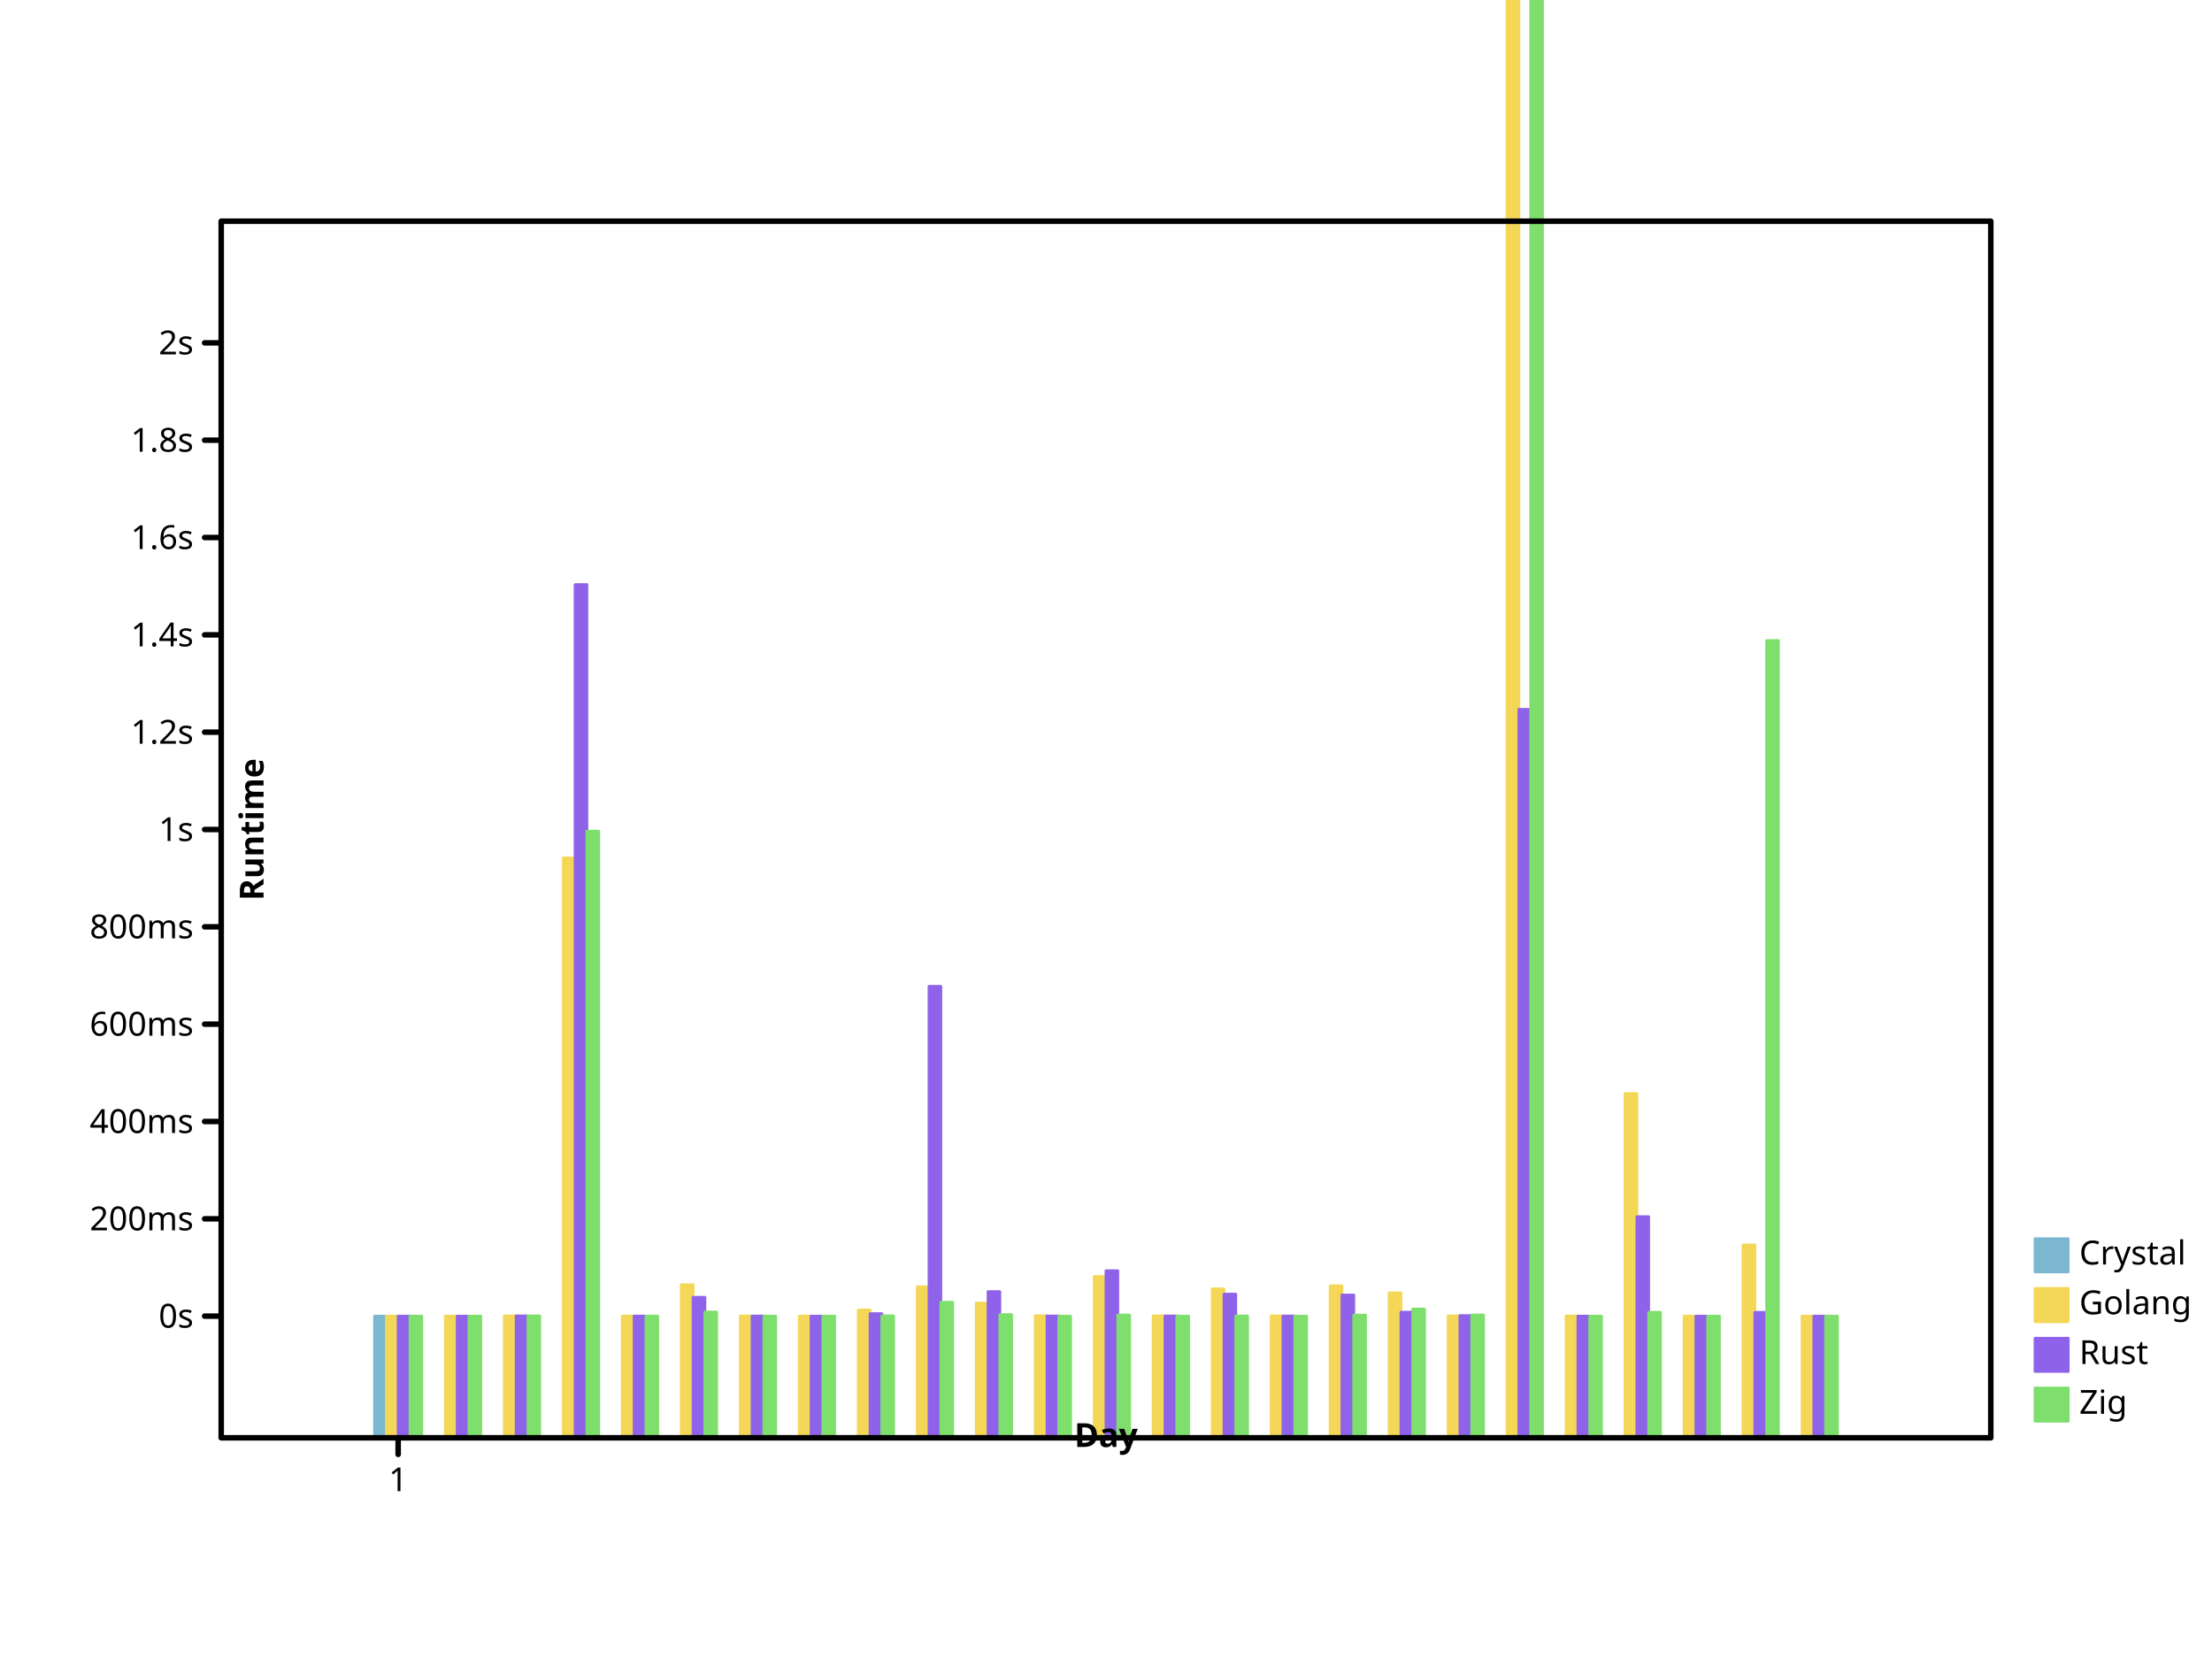
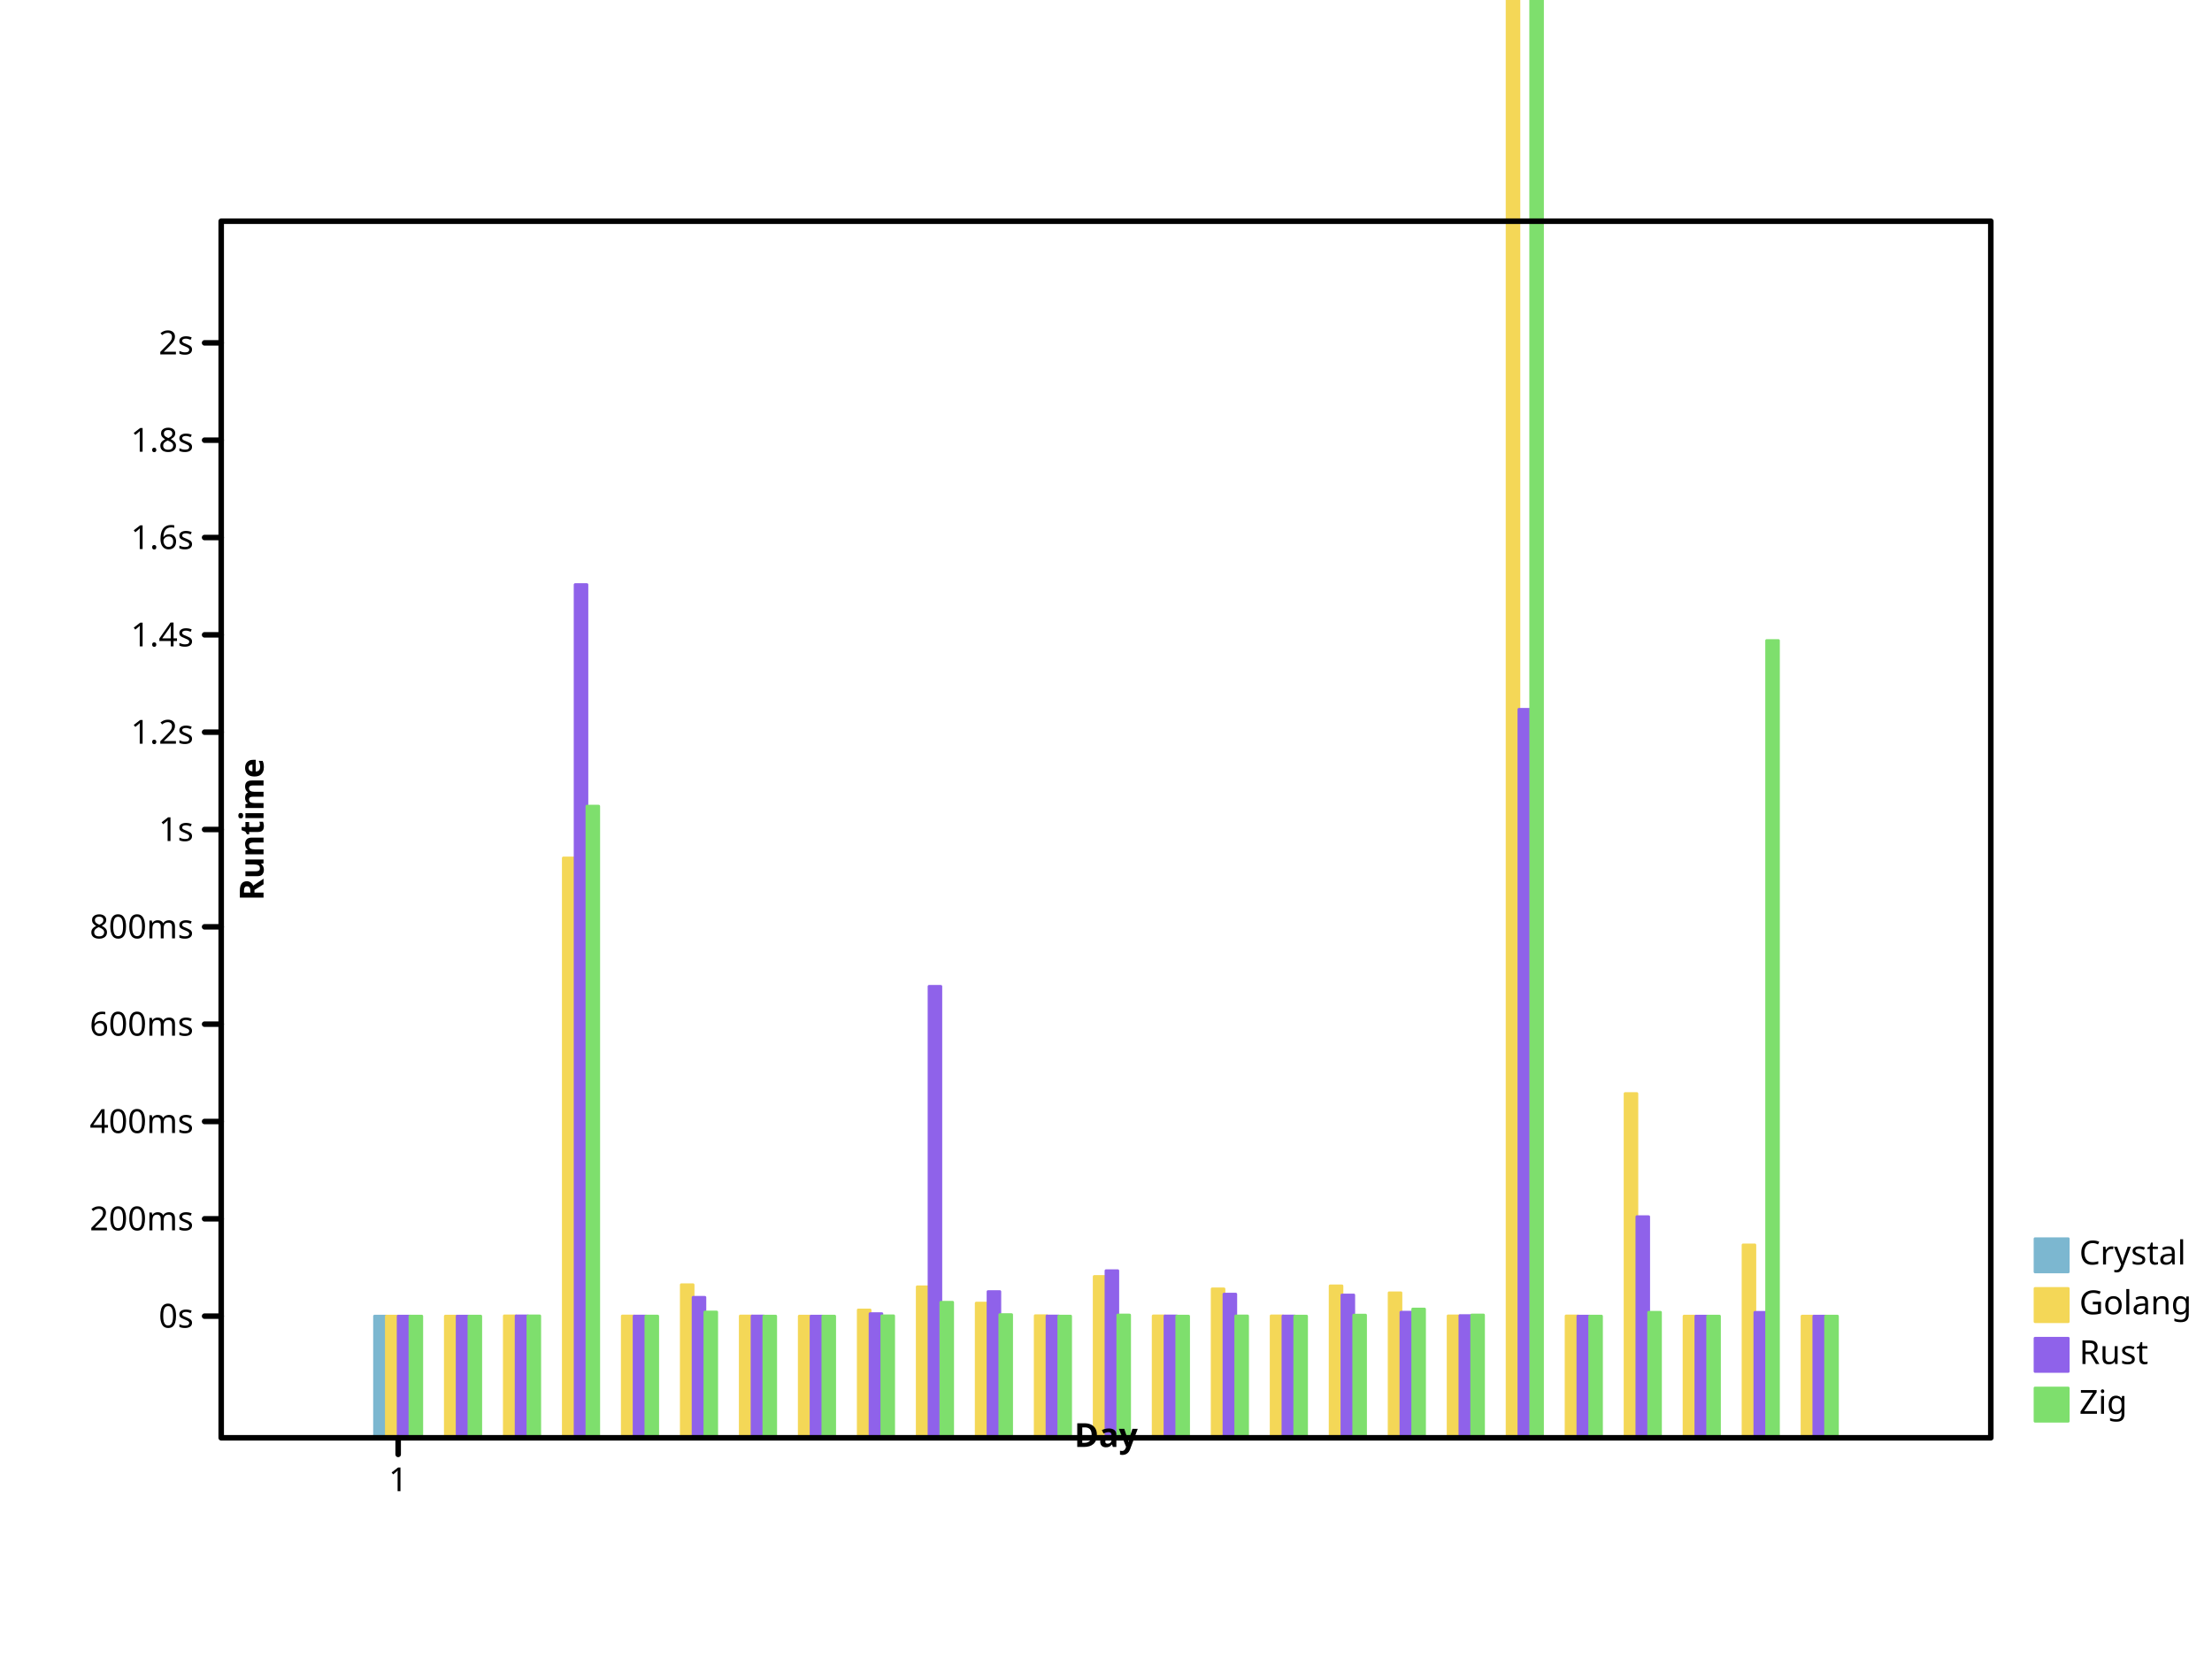
- <svg xmlns="http://www.w3.org/2000/svg" viewbox="0 0 800 600" preserveAspectRatio="xMidYMid meet" width="800" height="600">
+ <svg xmlns="http://www.w3.org/2000/svg" preserveAspectRatio="xMidYMid meet" width="800" height="600" viewbox="0 0 800 600">
  <defs>
-     <marker id="circle" viewBox="0 0 10 10 " refX="5" refY="5" markerUnits="userSpaceOnUse" markerWidth="2%" markerHeight="2%">
-       <circle r="3" fill="none" stroke="black" cx="5" cy="5" />
+     <marker viewBox="0 0 10 10 " refX="5" refY="5" markerUnits="userSpaceOnUse" markerWidth="2%" markerHeight="2%" id="circle">
+       <circle fill="none" stroke="black" cx="5" cy="5" r="3" />
    </marker>
-     <marker refY="5" markerUnits="userSpaceOnUse" markerWidth="2%" markerHeight="2%" id="filled-circle" viewBox="0 0 10 10 " refX="5">
-       <circle cx="5" cy="5" r="3" fill="black" stroke="none" />
+     <marker markerUnits="userSpaceOnUse" markerWidth="2%" markerHeight="2%" id="filled-circle" viewBox="0 0 10 10 " refX="5" refY="5">
+       <circle fill="black" stroke="none" cx="5" cy="5" r="3" />
    </marker>
-     <marker refX="5" refY="5" markerUnits="userSpaceOnUse" markerWidth="2%" markerHeight="2%" id="square" viewBox="0 0 10 10 ">
-       <rect width="6" height="6" fill="none" stroke="black" x="2" y="2" />
+     <marker markerWidth="2%" markerHeight="2%" id="square" viewBox="0 0 10 10 " refX="5" refY="5" markerUnits="userSpaceOnUse">
+       <rect stroke="black" x="2" y="2" width="6" height="6" fill="none" />
    </marker>
-     <marker refY="5" markerUnits="userSpaceOnUse" markerWidth="2%" markerHeight="2%" id="filled-square" viewBox="0 0 10 10 " refX="5">
-       <rect stroke="none" x="2" y="2" width="6" height="6" fill="black" />
+     <marker id="filled-square" viewBox="0 0 10 10 " refX="5" refY="5" markerUnits="userSpaceOnUse" markerWidth="2%" markerHeight="2%">
+       <rect y="2" width="6" height="6" fill="black" stroke="none" x="2" />
    </marker>
  </defs>
  <g fill="hsl(198, 47%, 65%)" stroke="hsl(198, 47%, 65%)" stroke-width="1px" stroke-linecap="round" stroke-linejoin="round" transform="translate(80 520 )scale(1 -1 )">
    <rect vector-effect="non-scaling-stroke" x="5.546667e+01" y="0" width="4.266667e+00" height="4.400625e+01" />
  </g>
-   <g fill="hsl(49, 88%, 65%)" stroke="hsl(49, 88%, 65%)" stroke-width="1px" stroke-linecap="round" stroke-linejoin="round" transform="translate(80 520 )scale(1 -1 )">
+   <g stroke-linejoin="round" transform="translate(80 520 )scale(1 -1 )" fill="hsl(49, 88%, 65%)" stroke="hsl(49, 88%, 65%)" stroke-width="1px" stroke-linecap="round">
    <rect y="0" width="4.266667e+00" height="4.400241e+01" vector-effect="non-scaling-stroke" x="5.973333e+01" />
-     <rect height="4.400484e+01" vector-effect="non-scaling-stroke" x="8.106667e+01" y="0" width="4.266667e+00" />
-     <rect vector-effect="non-scaling-stroke" x="1.024000e+02" y="0" width="4.266667e+00" height="4.409664e+01" />
+     <rect width="4.266667e+00" height="4.400484e+01" vector-effect="non-scaling-stroke" x="8.106667e+01" y="0" />
+     <rect y="0" width="4.266667e+00" height="4.409664e+01" vector-effect="non-scaling-stroke" x="1.024000e+02" />
    <rect vector-effect="non-scaling-stroke" x="1.237333e+02" y="0" width="4.266667e+00" height="2.097016e+02" />
-     <rect height="4.405029e+01" vector-effect="non-scaling-stroke" x="1.450667e+02" y="0" width="4.266667e+00" />
+     <rect vector-effect="non-scaling-stroke" x="1.450667e+02" y="0" width="4.266667e+00" height="4.405029e+01" />
    <rect vector-effect="non-scaling-stroke" x="1.664000e+02" y="0" width="4.266667e+00" height="5.535243e+01" />
-     <rect y="0" width="4.266667e+00" height="4.404342e+01" vector-effect="non-scaling-stroke" x="1.877333e+02" />
-     <rect vector-effect="non-scaling-stroke" x="2.090667e+02" y="0" width="4.266667e+00" height="4.400136e+01" />
-     <rect y="0" width="4.266667e+00" height="4.622952e+01" vector-effect="non-scaling-stroke" x="2.304000e+02" />
-     <rect height="5.460722e+01" vector-effect="non-scaling-stroke" x="2.517333e+02" y="0" width="4.266667e+00" />
-     <rect vector-effect="non-scaling-stroke" x="2.730667e+02" y="0" width="4.266667e+00" height="4.871157e+01" />
-     <rect vector-effect="non-scaling-stroke" x="2.944000e+02" y="0" width="4.266667e+00" height="4.415016e+01" />
-     <rect x="3.157333e+02" y="0" width="4.266667e+00" height="5.833423e+01" vector-effect="non-scaling-stroke" />
+     <rect width="4.266667e+00" height="4.404342e+01" vector-effect="non-scaling-stroke" x="1.877333e+02" y="0" />
+     <rect width="4.266667e+00" height="4.400136e+01" vector-effect="non-scaling-stroke" x="2.090667e+02" y="0" />
+     <rect vector-effect="non-scaling-stroke" x="2.304000e+02" y="0" width="4.266667e+00" height="4.622952e+01" />
+     <rect vector-effect="non-scaling-stroke" x="2.517333e+02" y="0" width="4.266667e+00" height="5.460722e+01" />
+     <rect y="0" width="4.266667e+00" height="4.871157e+01" vector-effect="non-scaling-stroke" x="2.730667e+02" />
+     <rect width="4.266667e+00" height="4.415016e+01" vector-effect="non-scaling-stroke" x="2.944000e+02" y="0" />
+     <rect vector-effect="non-scaling-stroke" x="3.157333e+02" y="0" width="4.266667e+00" height="5.833423e+01" />
    <rect vector-effect="non-scaling-stroke" x="3.370667e+02" y="0" width="4.266667e+00" height="4.407651e+01" />
-     <rect x="3.584000e+02" y="0" width="4.266667e+00" height="5.385255e+01" vector-effect="non-scaling-stroke" />
-     <rect x="3.797333e+02" y="0" width="4.266667e+00" height="4.408905e+01" vector-effect="non-scaling-stroke" />
-     <rect width="4.266667e+00" height="5.494052e+01" vector-effect="non-scaling-stroke" x="4.010667e+02" y="0" />
-     <rect height="5.243810e+01" vector-effect="non-scaling-stroke" x="4.224000e+02" y="0" width="4.266667e+00" />
-     <rect vector-effect="non-scaling-stroke" x="4.437333e+02" y="0" width="4.266667e+00" height="4.409594e+01" />
-     <rect vector-effect="non-scaling-stroke" x="4.650667e+02" y="0" width="4.266667e+00" height="6.740130e+02" />
-     <rect vector-effect="non-scaling-stroke" x="4.864000e+02" y="0" width="4.266667e+00" height="4.407346e+01" />
-     <rect y="0" width="4.266667e+00" height="1.244924e+02" vector-effect="non-scaling-stroke" x="5.077333e+02" />
-     <rect width="4.266667e+00" height="4.400394e+01" vector-effect="non-scaling-stroke" x="5.290667e+02" y="0" />
-     <rect vector-effect="non-scaling-stroke" x="5.504000e+02" y="0" width="4.266667e+00" height="6.975917e+01" />
-     <rect width="4.266667e+00" height="4.400157e+01" vector-effect="non-scaling-stroke" x="5.717333e+02" y="0" />
+     <rect y="0" width="4.266667e+00" height="5.385255e+01" vector-effect="non-scaling-stroke" x="3.584000e+02" />
+     <rect y="0" width="4.266667e+00" height="4.408905e+01" vector-effect="non-scaling-stroke" x="3.797333e+02" />
+     <rect y="0" width="4.266667e+00" height="5.494052e+01" vector-effect="non-scaling-stroke" x="4.010667e+02" />
+     <rect vector-effect="non-scaling-stroke" x="4.224000e+02" y="0" width="4.266667e+00" height="5.243810e+01" />
+     <rect x="4.437333e+02" y="0" width="4.266667e+00" height="4.409594e+01" vector-effect="non-scaling-stroke" />
+     <rect height="6.740130e+02" vector-effect="non-scaling-stroke" x="4.650667e+02" y="0" width="4.266667e+00" />
+     <rect width="4.266667e+00" height="4.407346e+01" vector-effect="non-scaling-stroke" x="4.864000e+02" y="0" />
+     <rect x="5.077333e+02" y="0" width="4.266667e+00" height="1.244924e+02" vector-effect="non-scaling-stroke" />
+     <rect vector-effect="non-scaling-stroke" x="5.290667e+02" y="0" width="4.266667e+00" height="4.400394e+01" />
+     <rect y="0" width="4.266667e+00" height="6.975917e+01" vector-effect="non-scaling-stroke" x="5.504000e+02" />
+     <rect x="5.717333e+02" y="0" width="4.266667e+00" height="4.400157e+01" vector-effect="non-scaling-stroke" />
  </g>
-   <g fill="hsl(260, 76%, 65%)" stroke="hsl(260, 76%, 65%)" stroke-width="1px" stroke-linecap="round" stroke-linejoin="round" transform="translate(80 520 )scale(1 -1 )">
-     <rect width="4.266667e+00" height="4.400227e+01" vector-effect="non-scaling-stroke" x="6.400000e+01" y="0" />
-     <rect vector-effect="non-scaling-stroke" x="8.533333e+01" y="0" width="4.266667e+00" height="4.400916e+01" />
-     <rect y="0" width="4.266667e+00" height="4.408215e+01" vector-effect="non-scaling-stroke" x="1.066667e+02" />
-     <rect height="3.085703e+02" vector-effect="non-scaling-stroke" x="1.280000e+02" y="0" width="4.266667e+00" />
-     <rect y="0" width="4.266667e+00" height="4.402440e+01" vector-effect="non-scaling-stroke" x="1.493333e+02" />
-     <rect x="1.706667e+02" y="0" width="4.266667e+00" height="5.079964e+01" vector-effect="non-scaling-stroke" />
-     <rect vector-effect="non-scaling-stroke" x="192" y="0" width="4.266667e+00" height="4.404217e+01" />
-     <rect x="2.133333e+02" y="0" width="4.266667e+00" height="4.400574e+01" vector-effect="non-scaling-stroke" />
+   <g stroke="hsl(260, 76%, 65%)" stroke-width="1px" stroke-linecap="round" stroke-linejoin="round" transform="translate(80 520 )scale(1 -1 )" fill="hsl(260, 76%, 65%)">
+     <rect y="0" width="4.266667e+00" height="4.400227e+01" vector-effect="non-scaling-stroke" x="6.400000e+01" />
+     <rect width="4.266667e+00" height="4.400916e+01" vector-effect="non-scaling-stroke" x="8.533333e+01" y="0" />
+     <rect height="4.408215e+01" vector-effect="non-scaling-stroke" x="1.066667e+02" y="0" width="4.266667e+00" />
+     <rect vector-effect="non-scaling-stroke" x="1.280000e+02" y="0" width="4.266667e+00" height="3.085703e+02" />
+     <rect x="1.493333e+02" y="0" width="4.266667e+00" height="4.402440e+01" vector-effect="non-scaling-stroke" />
+     <rect y="0" width="4.266667e+00" height="5.079964e+01" vector-effect="non-scaling-stroke" x="1.706667e+02" />
+     <rect x="192" y="0" width="4.266667e+00" height="4.404217e+01" vector-effect="non-scaling-stroke" />
+     <rect width="4.266667e+00" height="4.400574e+01" vector-effect="non-scaling-stroke" x="2.133333e+02" y="0" />
    <rect vector-effect="non-scaling-stroke" x="2.346667e+02" y="0" width="4.266667e+00" height="4.489036e+01" />
-     <rect y="0" width="4.266667e+00" height="1.632705e+02" vector-effect="non-scaling-stroke" x="256" />
+     <rect vector-effect="non-scaling-stroke" x="256" y="0" width="4.266667e+00" height="1.632705e+02" />
    <rect vector-effect="non-scaling-stroke" x="2.773333e+02" y="0" width="4.266667e+00" height="5.288153e+01" />
-     <rect height="4.405132e+01" vector-effect="non-scaling-stroke" x="2.986667e+02" y="0" width="4.266667e+00" />
-     <rect vector-effect="non-scaling-stroke" x="320" y="0" width="4.266667e+00" height="6.043265e+01" />
-     <rect height="4.407135e+01" vector-effect="non-scaling-stroke" x="3.413333e+02" y="0" width="4.266667e+00" />
-     <rect x="3.626667e+02" y="0" width="4.266667e+00" height="5.195903e+01" vector-effect="non-scaling-stroke" />
-     <rect vector-effect="non-scaling-stroke" x="384" y="0" width="4.266667e+00" height="4.404799e+01" />
+     <rect y="0" width="4.266667e+00" height="4.405132e+01" vector-effect="non-scaling-stroke" x="2.986667e+02" />
+     <rect y="0" width="4.266667e+00" height="6.043265e+01" vector-effect="non-scaling-stroke" x="320" />
+     <rect x="3.413333e+02" y="0" width="4.266667e+00" height="4.407135e+01" vector-effect="non-scaling-stroke" />
+     <rect y="0" width="4.266667e+00" height="5.195903e+01" vector-effect="non-scaling-stroke" x="3.626667e+02" />
+     <rect width="4.266667e+00" height="4.404799e+01" vector-effect="non-scaling-stroke" x="384" y="0" />
    <rect vector-effect="non-scaling-stroke" x="4.053333e+02" y="0" width="4.266667e+00" height="5.164855e+01" />
    <rect vector-effect="non-scaling-stroke" x="4.266667e+02" y="0" width="4.266667e+00" height="4.542256e+01" />
-     <rect height="4.419438e+01" vector-effect="non-scaling-stroke" x="448" y="0" width="4.266667e+00" />
-     <rect width="4.266667e+00" height="2.634562e+02" vector-effect="non-scaling-stroke" x="4.693333e+02" y="0" />
+     <rect width="4.266667e+00" height="4.419438e+01" vector-effect="non-scaling-stroke" x="448" y="0" />
+     <rect x="4.693333e+02" y="0" width="4.266667e+00" height="2.634562e+02" vector-effect="non-scaling-stroke" />
    <rect y="0" width="4.266667e+00" height="4.400514e+01" vector-effect="non-scaling-stroke" x="4.906667e+02" />
-     <rect width="4.266667e+00" height="7.996193e+01" vector-effect="non-scaling-stroke" x="512" y="0" />
+     <rect vector-effect="non-scaling-stroke" x="512" y="0" width="4.266667e+00" height="7.996193e+01" />
    <rect height="4.400162e+01" vector-effect="non-scaling-stroke" x="5.333333e+02" y="0" width="4.266667e+00" />
-     <rect y="0" width="4.266667e+00" height="4.535789e+01" vector-effect="non-scaling-stroke" x="5.546667e+02" />
-     <rect x="576" y="0" width="4.266667e+00" height="4.400004e+01" vector-effect="non-scaling-stroke" />
+     <rect vector-effect="non-scaling-stroke" x="5.546667e+02" y="0" width="4.266667e+00" height="4.535789e+01" />
+     <rect width="4.266667e+00" height="4.400004e+01" vector-effect="non-scaling-stroke" x="576" y="0" />
  </g>
-   <g stroke-linejoin="round" transform="translate(80 520 )scale(1 -1 )" fill="hsl(111, 64%, 65%)" stroke="hsl(111, 64%, 65%)" stroke-width="1px" stroke-linecap="round">
-     <rect height="4.400094e+01" vector-effect="non-scaling-stroke" x="6.826667e+01" y="0" width="4.266667e+00" />
-     <rect height="4.400076e+01" vector-effect="non-scaling-stroke" x="8.960000e+01" y="0" width="4.266667e+00" />
-     <rect width="4.266667e+00" height="4.408080e+01" vector-effect="non-scaling-stroke" x="1.109333e+02" y="0" />
-     <rect height="2.194039e+02" vector-effect="non-scaling-stroke" x="1.322667e+02" y="0" width="4.266667e+00" />
+   <g stroke-linecap="round" stroke-linejoin="round" transform="translate(80 520 )scale(1 -1 )" fill="hsl(111, 64%, 65%)" stroke="hsl(111, 64%, 65%)" stroke-width="1px">
+     <rect height="4.400099e+01" vector-effect="non-scaling-stroke" x="6.826667e+01" y="0" width="4.266667e+00" />
+     <rect x="8.960000e+01" y="0" width="4.266667e+00" height="4.400081e+01" vector-effect="non-scaling-stroke" />
+     <rect vector-effect="non-scaling-stroke" x="1.109333e+02" y="0" width="4.266667e+00" height="4.408593e+01" />
+     <rect width="4.266667e+00" height="2.284409e+02" vector-effect="non-scaling-stroke" x="1.322667e+02" y="0" />
    <rect height="4.401774e+01" vector-effect="non-scaling-stroke" x="1.536000e+02" y="0" width="4.266667e+00" />
-     <rect x="1.749333e+02" y="0" width="4.266667e+00" height="4.548843e+01" vector-effect="non-scaling-stroke" />
-     <rect y="0" width="4.266667e+00" height="4.400607e+01" vector-effect="non-scaling-stroke" x="1.962667e+02" />
+     <rect y="0" width="4.266667e+00" height="4.548843e+01" vector-effect="non-scaling-stroke" x="1.749333e+02" />
+     <rect vector-effect="non-scaling-stroke" x="1.962667e+02" y="0" width="4.266667e+00" height="4.400607e+01" />
    <rect x="2.176000e+02" y="0" width="4.266667e+00" height="4.400062e+01" vector-effect="non-scaling-stroke" />
    <rect height="4.411052e+01" vector-effect="non-scaling-stroke" x="2.389333e+02" y="0" width="4.266667e+00" />
    <rect x="2.602667e+02" y="0" width="4.266667e+00" height="4.901791e+01" vector-effect="non-scaling-stroke" />
-     <rect x="2.816000e+02" y="0" width="4.266667e+00" height="4.455162e+01" vector-effect="non-scaling-stroke" />
-     <rect height="4.401027e+01" vector-effect="non-scaling-stroke" x="3.029333e+02" y="0" width="4.266667e+00" />
-     <rect x="3.242667e+02" y="0" width="4.266667e+00" height="4.440163e+01" vector-effect="non-scaling-stroke" />
-     <rect x="3.456000e+02" y="0" width="4.266667e+00" height="4.400680e+01" vector-effect="non-scaling-stroke" />
-     <rect height="4.407250e+01" vector-effect="non-scaling-stroke" x="3.669333e+02" y="0" width="4.266667e+00" />
+     <rect height="4.455162e+01" vector-effect="non-scaling-stroke" x="2.816000e+02" y="0" width="4.266667e+00" />
+     <rect vector-effect="non-scaling-stroke" x="3.029333e+02" y="0" width="4.266667e+00" height="4.401027e+01" />
+     <rect width="4.266667e+00" height="4.440163e+01" vector-effect="non-scaling-stroke" x="3.242667e+02" y="0" />
+     <rect y="0" width="4.266667e+00" height="4.400680e+01" vector-effect="non-scaling-stroke" x="3.456000e+02" />
+     <rect width="4.266667e+00" height="4.407250e+01" vector-effect="non-scaling-stroke" x="3.669333e+02" y="0" />
    <rect y="0" width="4.266667e+00" height="4.400134e+01" vector-effect="non-scaling-stroke" x="3.882667e+02" />
    <rect vector-effect="non-scaling-stroke" x="4.096000e+02" y="0" width="4.266667e+00" height="4.437394e+01" />
    <rect vector-effect="non-scaling-stroke" x="4.309333e+02" y="0" width="4.266667e+00" height="4.656033e+01" />
    <rect vector-effect="non-scaling-stroke" x="4.522667e+02" y="0" width="4.266667e+00" height="4.440935e+01" />
    <rect vector-effect="non-scaling-stroke" x="4.736000e+02" y="0" width="4.266667e+00" height="5.824093e+02" />
    <rect y="0" width="4.266667e+00" height="4.400065e+01" vector-effect="non-scaling-stroke" x="4.949333e+02" />
    <rect vector-effect="non-scaling-stroke" x="5.162667e+02" y="0" width="4.266667e+00" height="4.539018e+01" />
-     <rect width="4.266667e+00" height="4.400119e+01" vector-effect="non-scaling-stroke" x="5.376000e+02" y="0" />
-     <rect y="0" width="4.266667e+00" height="2.883429e+02" vector-effect="non-scaling-stroke" x="5.589333e+02" />
-     <rect height="4.400002e+01" vector-effect="non-scaling-stroke" x="5.802667e+02" y="0" width="4.266667e+00" />
+     <rect vector-effect="non-scaling-stroke" x="5.376000e+02" y="0" width="4.266667e+00" height="4.400119e+01" />
+     <rect vector-effect="non-scaling-stroke" x="5.589333e+02" y="0" width="4.266667e+00" height="2.883429e+02" />
+     <rect y="0" width="4.266667e+00" height="4.400002e+01" vector-effect="non-scaling-stroke" x="5.802667e+02" />
  </g>
-   <g font-weight="normal" text-anchor="start" fill="hsl(198, 47%, 65%)" stroke-linecap="round" font-family="sans-serif" stroke-width="1px" stroke-linejoin="round" font-size="12px" font-style="normal" dominant-baseline="hanging" stroke="hsl(198, 47%, 65%)">
-     <rect height="12" vector-effect="non-scaling-stroke" x="736" y="448" width="12" />
+   <g font-size="12px" font-weight="normal" fill="hsl(198, 47%, 65%)" font-style="normal" dominant-baseline="hanging" stroke-width="1px" font-family="sans-serif" text-anchor="start" stroke="hsl(198, 47%, 65%)" stroke-linecap="round" stroke-linejoin="round">
+     <rect vector-effect="non-scaling-stroke" x="736" y="448" width="12" height="12" />
    <g stroke="black" fill="black">
-       <text dominant-baseline="hanging" stroke="none" vector-effect="non-scaling-stroke" x="752" y="448">Crystal</text>
+       <text vector-effect="non-scaling-stroke" x="752" y="448" dominant-baseline="hanging" stroke="none">Crystal</text>
    </g>
-     <g text-anchor="start" fill="hsl(49, 88%, 65%)" font-size="12px" font-style="normal" dominant-baseline="hanging" stroke="hsl(49, 88%, 65%)" font-weight="normal" stroke-linejoin="round" stroke-width="1px" font-family="sans-serif" stroke-linecap="round">
+     <g dominant-baseline="hanging" fill="hsl(49, 88%, 65%)" font-weight="normal" stroke="hsl(49, 88%, 65%)" stroke-linejoin="round" font-style="normal" stroke-width="1px" stroke-linecap="round" font-family="sans-serif" font-size="12px" text-anchor="start">
      <rect x="736" y="466" width="12" height="12" vector-effect="non-scaling-stroke" />
-       <g stroke="black" fill="black">
-         <text vector-effect="non-scaling-stroke" x="752" y="466" dominant-baseline="hanging" stroke="none">Golang</text>
+       <g fill="black" stroke="black">
+         <text stroke="none" vector-effect="non-scaling-stroke" x="752" y="466" dominant-baseline="hanging">Golang</text>
      </g>
-       <g dominant-baseline="hanging" font-weight="normal" stroke-linecap="round" text-anchor="start" fill="hsl(260, 76%, 65%)" stroke-linejoin="round" font-size="12px" font-style="normal" stroke="hsl(260, 76%, 65%)" stroke-width="1px" font-family="sans-serif">
-         <rect vector-effect="non-scaling-stroke" x="736" y="484" width="12" height="12" />
+       <g font-style="normal" font-weight="normal" fill="hsl(260, 76%, 65%)" stroke-linecap="round" font-family="sans-serif" font-size="12px" stroke="hsl(260, 76%, 65%)" text-anchor="start" dominant-baseline="hanging" stroke-width="1px" stroke-linejoin="round">
+         <rect y="484" width="12" height="12" vector-effect="non-scaling-stroke" x="736" />
        <g stroke="black" fill="black">
-           <text y="484" dominant-baseline="hanging" stroke="none" vector-effect="non-scaling-stroke" x="752">Rust</text>
+           <text vector-effect="non-scaling-stroke" x="752" y="484" dominant-baseline="hanging" stroke="none">Rust</text>
        </g>
-         <g fill="hsl(111, 64%, 65%)" font-family="sans-serif" font-style="normal" dominant-baseline="hanging" text-anchor="start" stroke-linecap="round" font-size="12px" stroke="hsl(111, 64%, 65%)" stroke-width="1px" stroke-linejoin="round" font-weight="normal">
-           <rect y="502" width="12" height="12" vector-effect="non-scaling-stroke" x="736" />
-           <g fill="black" stroke="black">
+         <g fill="hsl(111, 64%, 65%)" stroke-linecap="round" stroke="hsl(111, 64%, 65%)" stroke-linejoin="round" text-anchor="start" dominant-baseline="hanging" stroke-width="1px" font-family="sans-serif" font-size="12px" font-weight="normal" font-style="normal">
+           <rect vector-effect="non-scaling-stroke" x="736" y="502" width="12" height="12" />
+           <g stroke="black" fill="black">
            <text stroke="none" vector-effect="non-scaling-stroke" x="752" y="502" dominant-baseline="hanging">Zig</text>
-             <g font-weight="normal" stroke-linejoin="round" font-style="normal" stroke-width="2px" dominant-baseline="hanging" fill="none" text-anchor="start" font-size="12px" stroke-linecap="round" font-family="sans-serif">
-               <rect vector-effect="non-scaling-stroke" x="80" y="80" width="640" height="440" />
+             <g fill="none" stroke-linecap="round" font-style="normal" dominant-baseline="hanging" font-family="sans-serif" stroke-linejoin="round" stroke-width="2px" font-size="12px" text-anchor="start" font-weight="normal">
+               <rect y="80" width="640" height="440" vector-effect="non-scaling-stroke" x="80" />
            </g>
-             <g fill="none" stroke-linecap="round" font-family="sans-serif" font-size="12px" font-style="normal" stroke="black" stroke-width="2px" transform="translate(80 520 )scale(1 -1 )" text-anchor="start" dominant-baseline="hanging" stroke-linejoin="round" font-weight="normal">
+             <g stroke-linecap="round" fill="none" stroke-linejoin="round" font-family="sans-serif" font-size="12px" font-weight="normal" transform="translate(80 520 )scale(1 -1 )" stroke-width="2px" font-style="normal" text-anchor="start" dominant-baseline="hanging" stroke="black">
              <path vector-effect="non-scaling-stroke" d="M64,0 L64,-6 " />
            </g>
-             <g text-anchor="middle" transform="translate(80 520 )scale(1 1 )" font-size="12px" stroke="black" font-family="sans-serif" font-weight="normal" stroke-linejoin="round" font-style="normal" dominant-baseline="hanging" stroke-width="2px" fill="black" stroke-linecap="round">
-               <text dominant-baseline="hanging" stroke="none" vector-effect="non-scaling-stroke" x="64" y="10">1</text>
+             <g transform="translate(80 520 )scale(1 1 )" stroke-width="2px" stroke-linecap="round" font-family="sans-serif" text-anchor="middle" font-weight="normal" font-size="12px" stroke="black" stroke-linejoin="round" font-style="normal" dominant-baseline="hanging" fill="black">
+               <text vector-effect="non-scaling-stroke" x="64" y="10" dominant-baseline="hanging" stroke="none">1</text>
            </g>
-             <g font-family="sans-serif" font-weight="bold" transform="translate(80 520 )scale(1 1 )rotate(0 0 0 )" fill="black" stroke-linecap="round" stroke-linejoin="round" font-size="12px" dominant-baseline="baseline" stroke="black" text-anchor="middle" font-style="normal" stroke-width="2px">
+             <g stroke-linejoin="round" dominant-baseline="baseline" stroke-linecap="round" font-weight="bold" transform="translate(80 520 )scale(1 1 )rotate(0 0 0 )" fill="black" text-anchor="middle" stroke="black" stroke-width="2px" font-family="sans-serif" font-size="12px" font-style="normal">
              <text dominant-baseline="baseline" stroke="none" vector-effect="non-scaling-stroke" x="320" y="-6">Day</text>
            </g>
-             <g font-style="normal" stroke="black" stroke-width="2px" font-weight="bold" transform="translate(80 520 )scale(1 -1 )" stroke-linecap="round" stroke-linejoin="round" dominant-baseline="baseline" font-family="sans-serif" text-anchor="middle" fill="black" font-size="12px">
+             <g stroke="black" stroke-linejoin="round" font-style="normal" font-weight="bold" stroke-width="2px" font-size="12px" text-anchor="middle" dominant-baseline="baseline" transform="translate(80 520 )scale(1 -1 )" fill="black" stroke-linecap="round" font-family="sans-serif">
              <path vector-effect="non-scaling-stroke" d="M0,44 L-6,44 M0,7.920000e+01 L-6,7.920000e+01 M0,1.144000e+02 L-6,1.144000e+02 M0,1.496000e+02 L-6,1.496000e+02 M0,1.848000e+02 L-6,1.848000e+02 M0,220 L-6,220 M0,2.552000e+02 L-6,2.552000e+02 M0,2.904000e+02 L-6,2.904000e+02 M0,3.256000e+02 L-6,3.256000e+02 M0,3.608000e+02 L-6,3.608000e+02 M0,396 L-6,396 " />
            </g>
-             <g font-family="sans-serif" font-weight="normal" text-anchor="end" transform="translate(80 520 )scale(1 1 )" font-size="12px" dominant-baseline="middle" stroke-linecap="round" font-style="normal" fill="black" stroke="black" stroke-width="2px" stroke-linejoin="round">
-               <text y="-44" dominant-baseline="middle" stroke="none" vector-effect="non-scaling-stroke" x="-10">0s</text>
-               <text stroke="none" vector-effect="non-scaling-stroke" x="-10" y="-7.920000e+01" dominant-baseline="middle">200ms</text>
-               <text dominant-baseline="middle" stroke="none" vector-effect="non-scaling-stroke" x="-10" y="-1.144000e+02">400ms</text>
+             <g stroke-width="2px" stroke-linecap="round" font-size="12px" stroke="black" stroke-linejoin="round" font-style="normal" dominant-baseline="middle" font-weight="normal" transform="translate(80 520 )scale(1 1 )" fill="black" font-family="sans-serif" text-anchor="end">
+               <text stroke="none" vector-effect="non-scaling-stroke" x="-10" y="-44" dominant-baseline="middle">0s</text>
+               <text x="-10" y="-7.920000e+01" dominant-baseline="middle" stroke="none" vector-effect="non-scaling-stroke">200ms</text>
+               <text stroke="none" vector-effect="non-scaling-stroke" x="-10" y="-1.144000e+02" dominant-baseline="middle">400ms</text>
              <text vector-effect="non-scaling-stroke" x="-10" y="-1.496000e+02" dominant-baseline="middle" stroke="none">600ms</text>
              <text stroke="none" vector-effect="non-scaling-stroke" x="-10" y="-1.848000e+02" dominant-baseline="middle">800ms</text>
-               <text y="-220" dominant-baseline="middle" stroke="none" vector-effect="non-scaling-stroke" x="-10">1s</text>
+               <text dominant-baseline="middle" stroke="none" vector-effect="non-scaling-stroke" x="-10" y="-220">1s</text>
              <text dominant-baseline="middle" stroke="none" vector-effect="non-scaling-stroke" x="-10" y="-2.552000e+02">1.2s</text>
-               <text y="-2.904000e+02" dominant-baseline="middle" stroke="none" vector-effect="non-scaling-stroke" x="-10">1.4s</text>
+               <text dominant-baseline="middle" stroke="none" vector-effect="non-scaling-stroke" x="-10" y="-2.904000e+02">1.4s</text>
              <text stroke="none" vector-effect="non-scaling-stroke" x="-10" y="-3.256000e+02" dominant-baseline="middle">1.6s</text>
              <text vector-effect="non-scaling-stroke" x="-10" y="-3.608000e+02" dominant-baseline="middle" stroke="none">1.8s</text>
-               <text stroke="none" vector-effect="non-scaling-stroke" x="-10" y="-396" dominant-baseline="middle">2s</text>
+               <text y="-396" dominant-baseline="middle" stroke="none" vector-effect="non-scaling-stroke" x="-10">2s</text>
            </g>
-             <g stroke-width="2px" stroke-linejoin="round" font-size="12px" dominant-baseline="hanging" fill="black" stroke-linecap="round" font-family="sans-serif" font-weight="bold" stroke="black" font-style="normal" text-anchor="middle" transform="translate(80 520 )scale(1 1 )rotate(-90 0 0 )">
-               <text dominant-baseline="hanging" stroke="none" vector-effect="non-scaling-stroke" x="220" y="6">Runtime</text>
+             <g font-style="normal" text-anchor="middle" fill="black" stroke-linecap="round" font-family="sans-serif" font-weight="bold" stroke="black" stroke-linejoin="round" stroke-width="2px" font-size="12px" transform="translate(80 520 )scale(1 1 )rotate(-90 0 0 )" dominant-baseline="hanging">
+               <text vector-effect="non-scaling-stroke" x="220" y="6" dominant-baseline="hanging" stroke="none">Runtime</text>
            </g>
          </g>
        </g>
      </g>
    </g>
  </g>
</svg>
